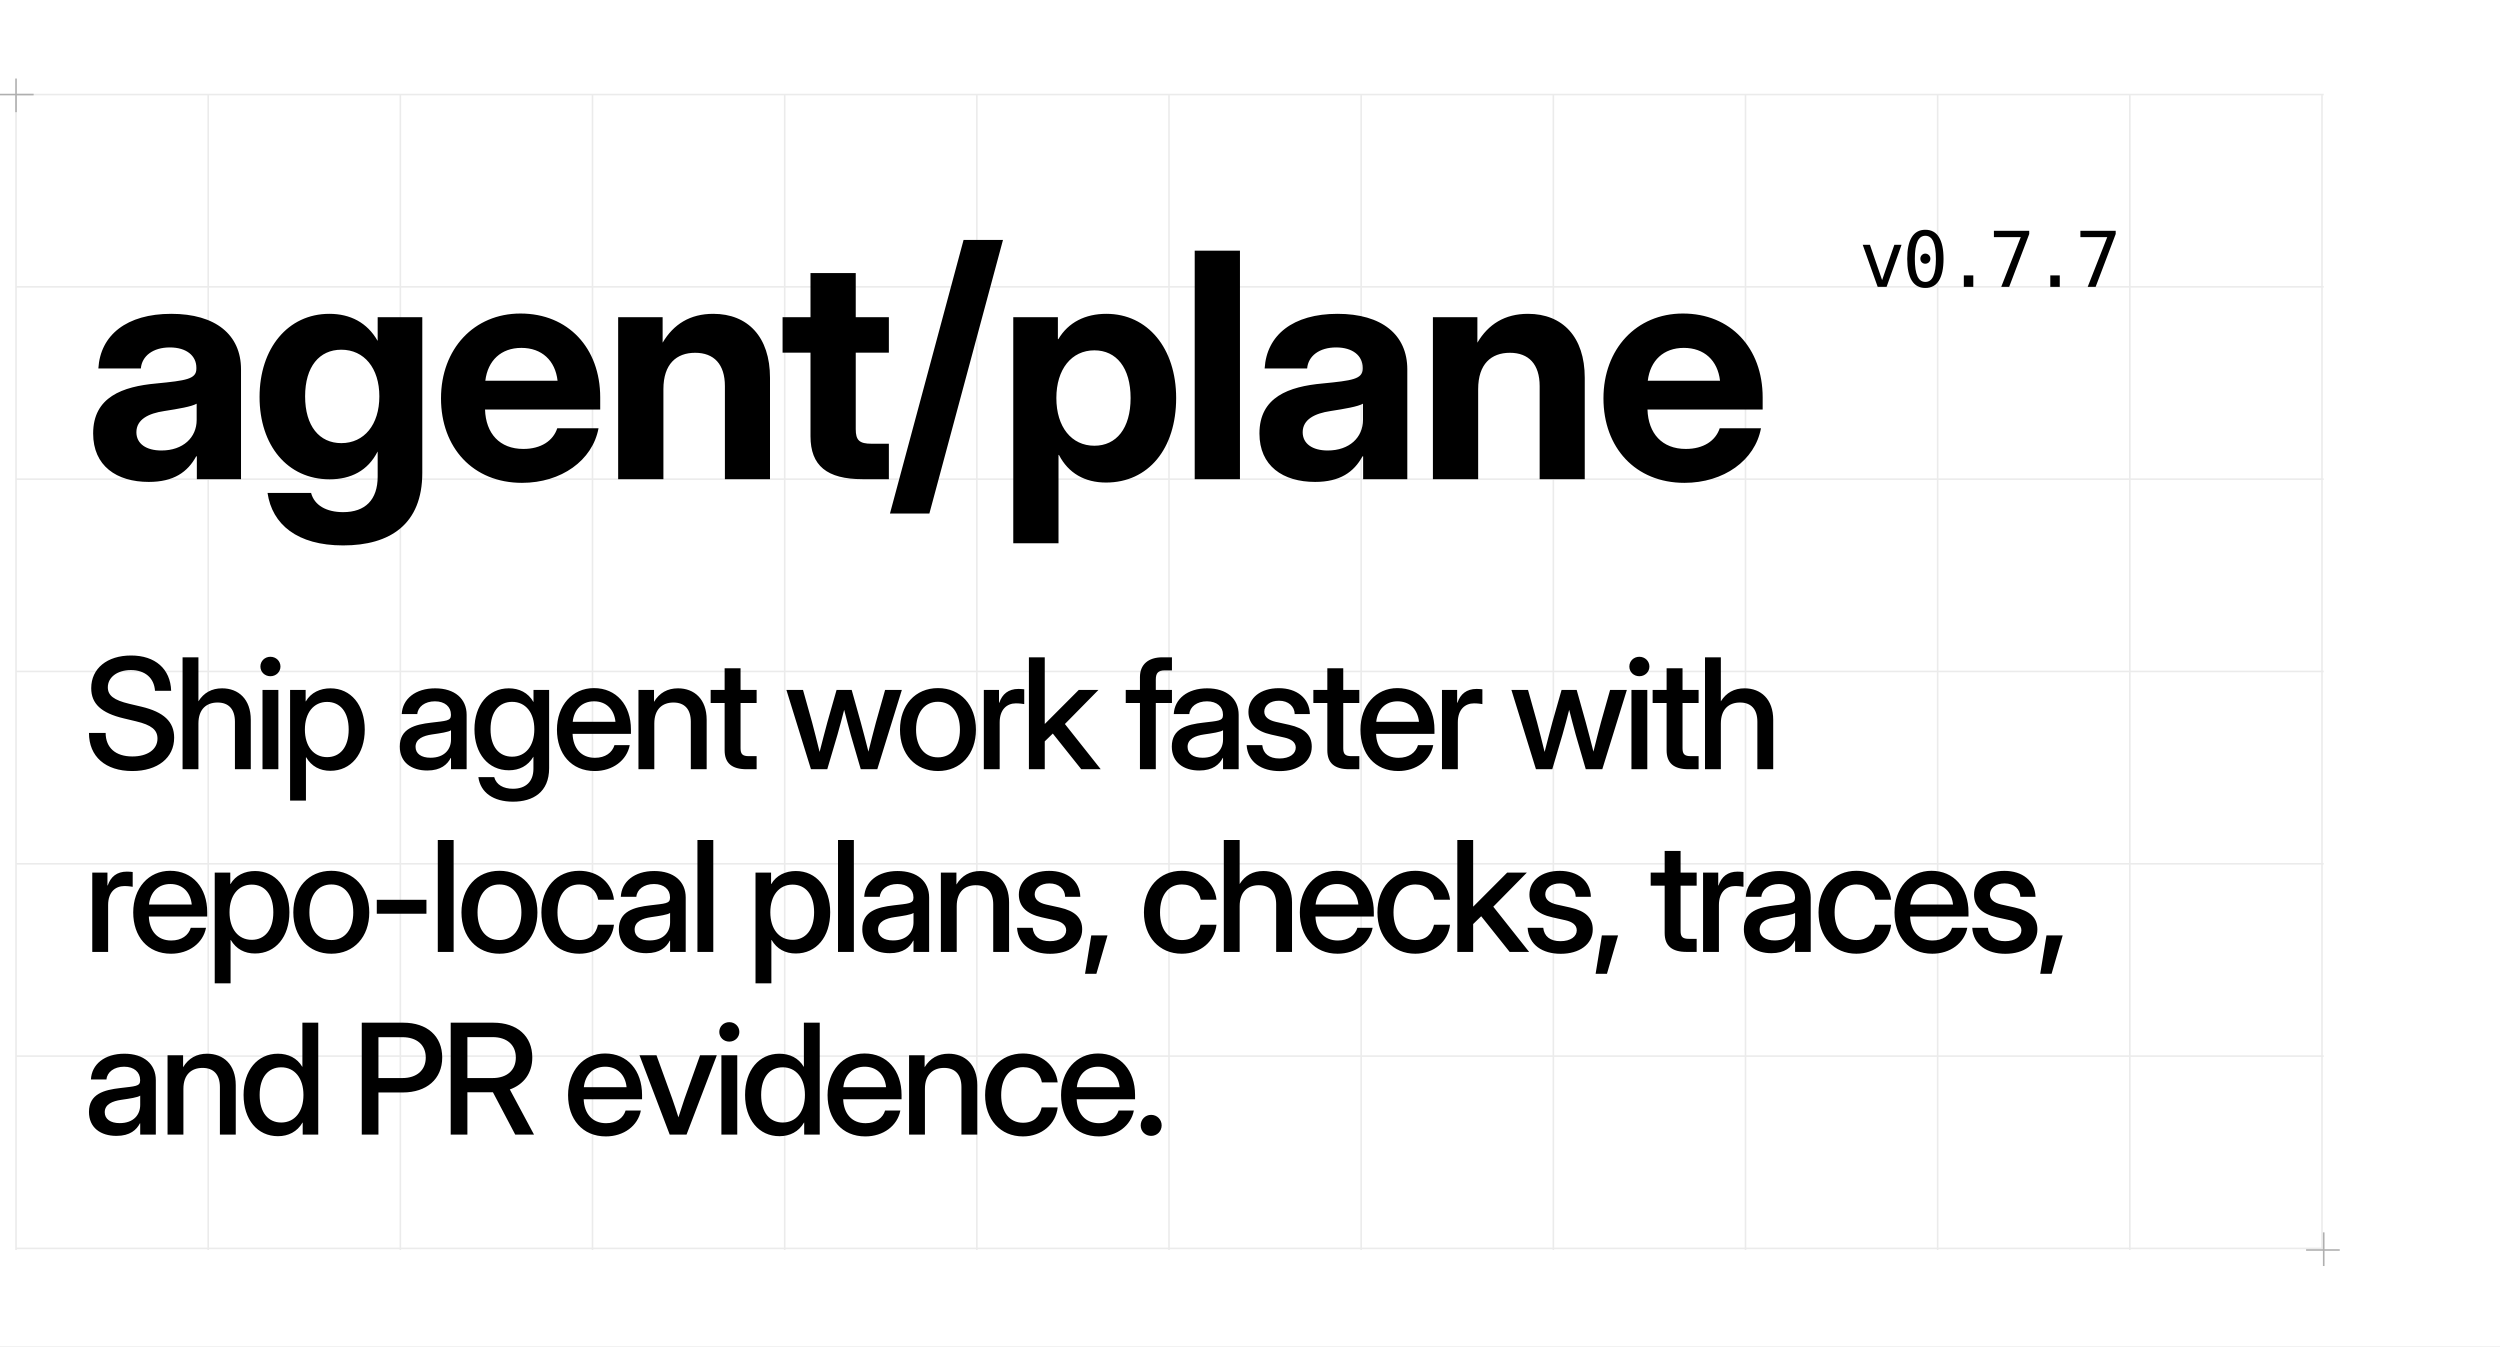
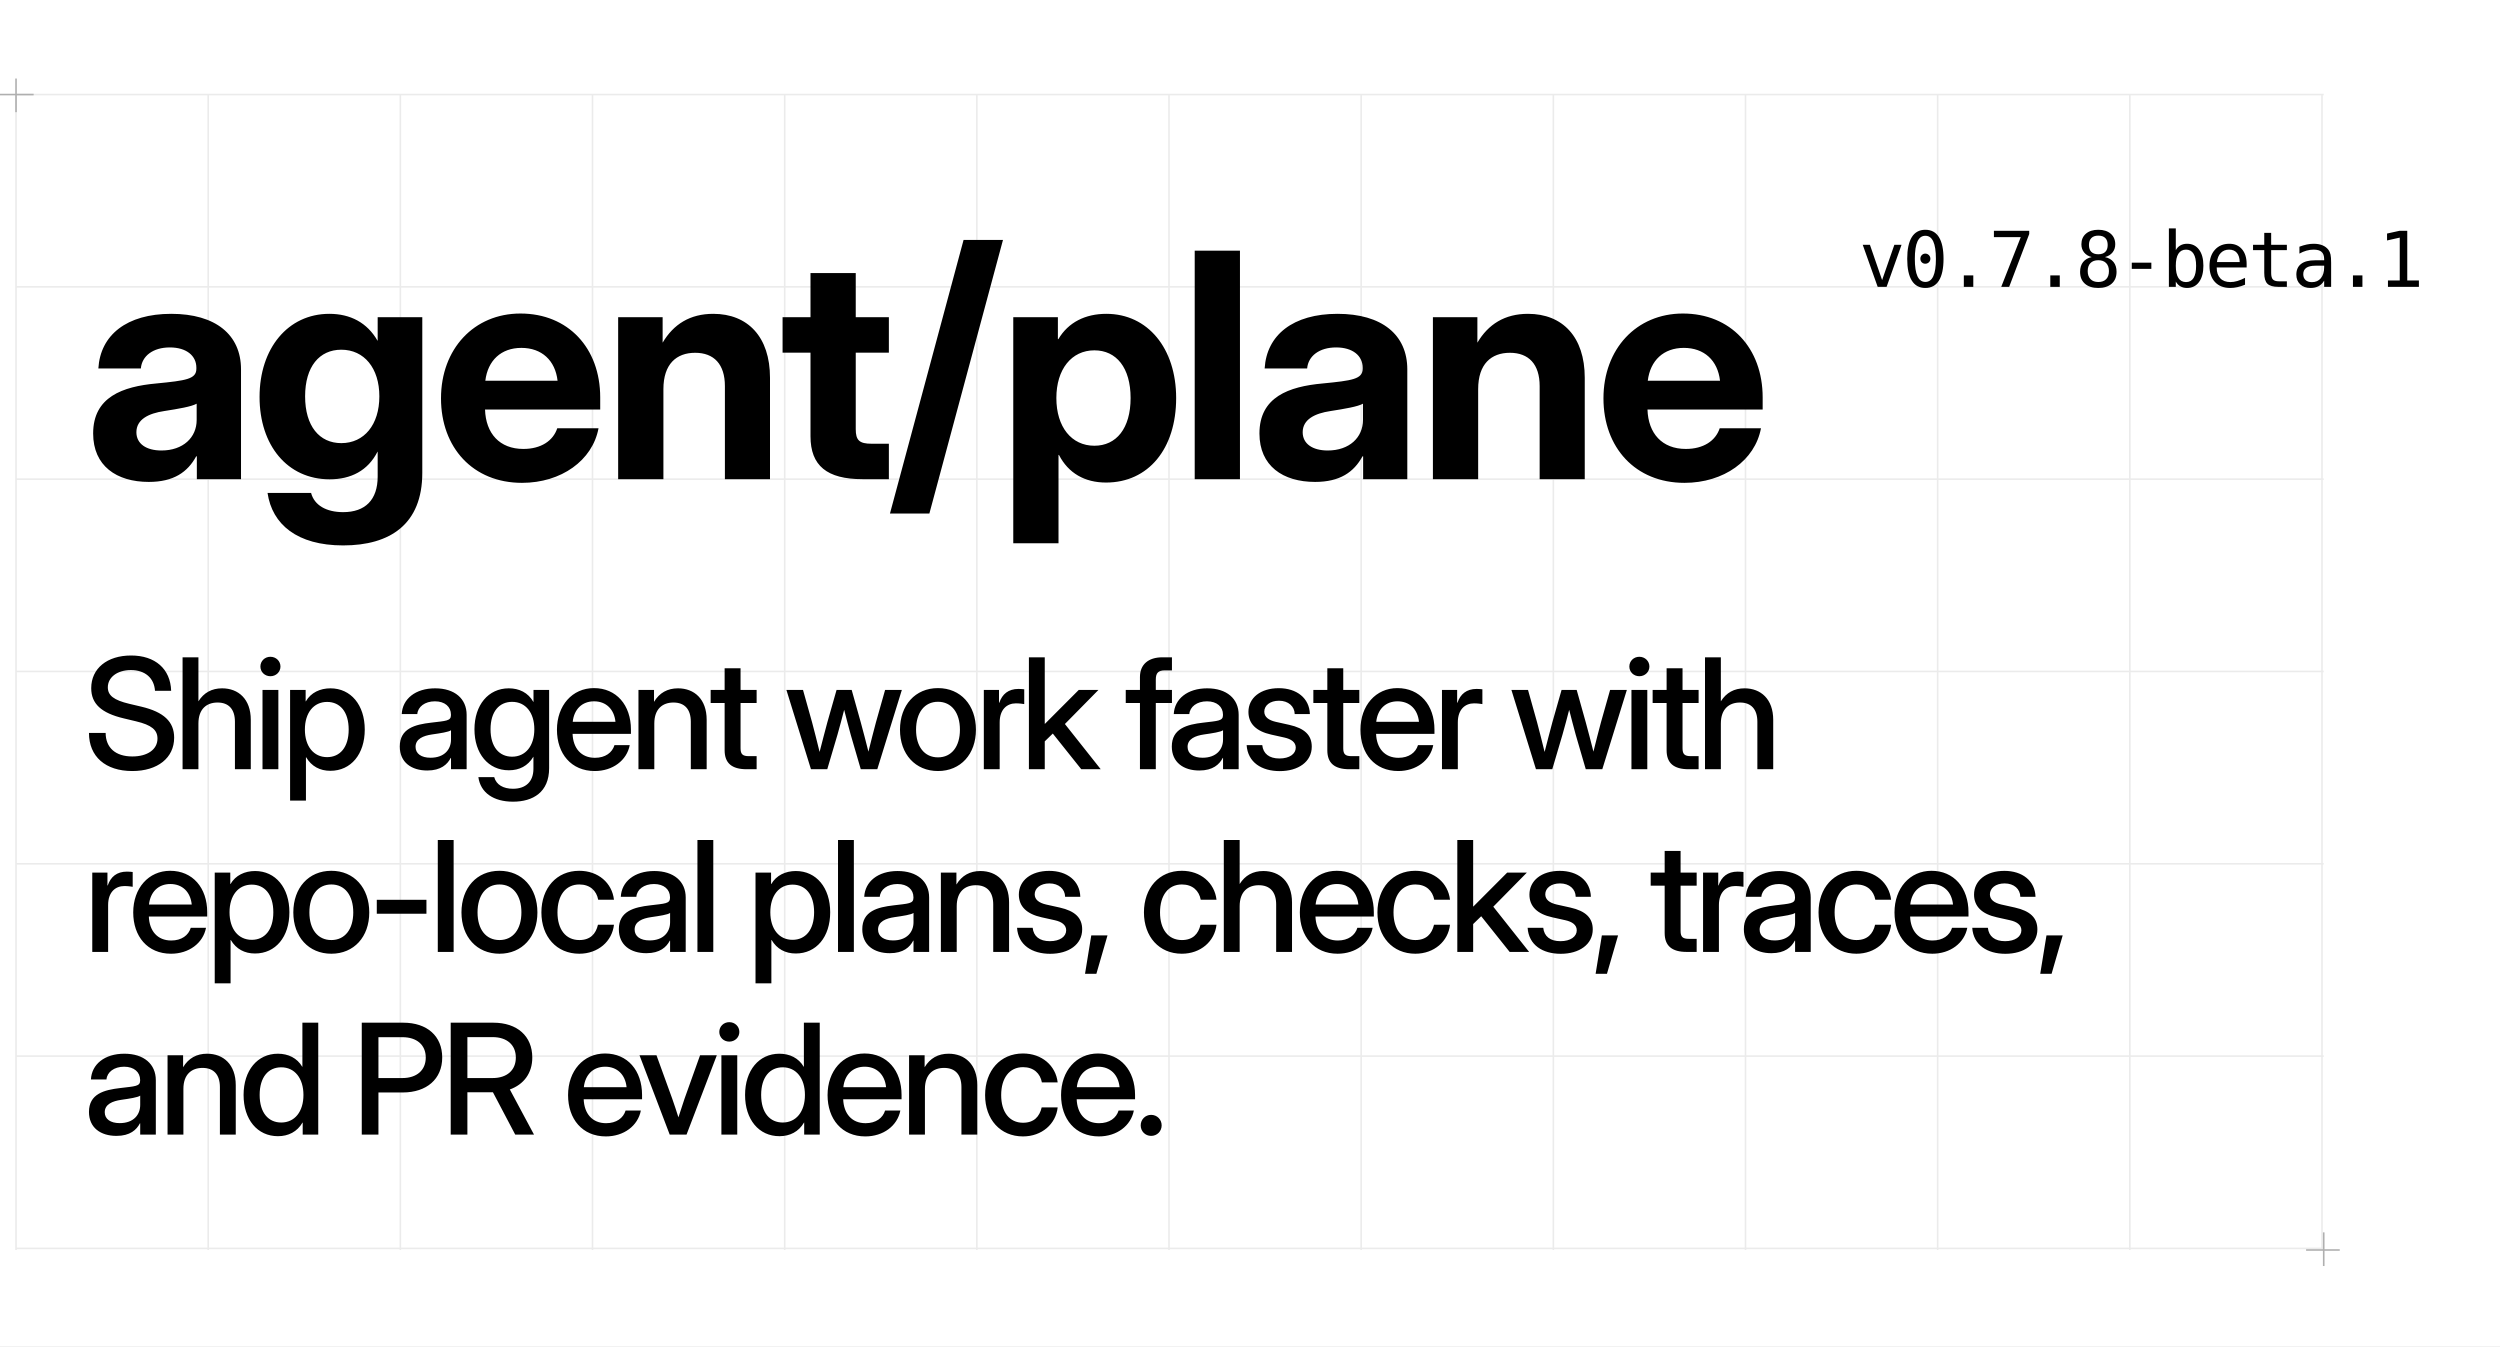
<svg xmlns="http://www.w3.org/2000/svg" width="1560" height="840" viewBox="0 0 1560 840">
  <style>
  .display { font-family: 'Geist', 'Inter Display', 'Inter', 'Arial', sans-serif; }
  .pixel { font-family: 'Geist Pixel', 'PT Mono', 'DejaVu Sans Mono', 'Menlo', monospace; }
</style>
  <rect width="1560" height="840" fill="#FFFFFF" />
  <line x1="10.00" y1="59" x2="10.00" y2="780" stroke="#EBEBEB" stroke-width="1" />
  <line x1="129.91" y1="59" x2="129.91" y2="780" stroke="#EBEBEB" stroke-width="1" />
  <line x1="249.82" y1="59" x2="249.82" y2="780" stroke="#EBEBEB" stroke-width="1" />
  <line x1="369.73" y1="59" x2="369.73" y2="780" stroke="#EBEBEB" stroke-width="1" />
  <line x1="489.64" y1="59" x2="489.64" y2="780" stroke="#EBEBEB" stroke-width="1" />
  <line x1="609.55" y1="59" x2="609.55" y2="780" stroke="#EBEBEB" stroke-width="1" />
  <line x1="729.46" y1="59" x2="729.46" y2="780" stroke="#EBEBEB" stroke-width="1" />
  <line x1="849.37" y1="59" x2="849.37" y2="780" stroke="#EBEBEB" stroke-width="1" />
  <line x1="969.28" y1="59" x2="969.28" y2="780" stroke="#EBEBEB" stroke-width="1" />
  <line x1="1089.19" y1="59" x2="1089.19" y2="780" stroke="#EBEBEB" stroke-width="1" />
  <line x1="1209.10" y1="59" x2="1209.10" y2="780" stroke="#EBEBEB" stroke-width="1" />
  <line x1="1329.01" y1="59" x2="1329.01" y2="780" stroke="#EBEBEB" stroke-width="1" />
  <line x1="1448.92" y1="59" x2="1448.92" y2="780" stroke="#EBEBEB" stroke-width="1" />
  <line x1="10" y1="59.00" x2="1450" y2="59.00" stroke="#EBEBEB" stroke-width="1" />
  <line x1="10" y1="179.00" x2="1450" y2="179.00" stroke="#EBEBEB" stroke-width="1" />
  <line x1="10" y1="299.00" x2="1450" y2="299.00" stroke="#EBEBEB" stroke-width="1" />
  <line x1="10" y1="419.00" x2="1450" y2="419.00" stroke="#EBEBEB" stroke-width="1" />
  <line x1="10" y1="539.00" x2="1450" y2="539.00" stroke="#EBEBEB" stroke-width="1" />
  <line x1="10" y1="659.00" x2="1450" y2="659.00" stroke="#EBEBEB" stroke-width="1" />
  <line x1="10" y1="779.00" x2="1450" y2="779.00" stroke="#EBEBEB" stroke-width="1" />
  <path d="M0 59H21M10 49V70M1439 780H1460M1450 769V790" stroke="#AFAFAF" stroke-width="1" />
  <text class="display" x="52" y="299" font-size="196" font-weight="700" letter-spacing="-0.02em" fill="#000000">agent/plane</text>
-   <text class="pixel" x="1160" y="179" font-size="48" font-weight="400" letter-spacing="-0.04em" fill="#000000">v0.7.7</text>
+   <text class="pixel" x="1160" y="179" font-size="48" font-weight="400" letter-spacing="-0.04em" fill="#000000">v0.7.8-beta.1</text>
  <text class="display" font-size="96" font-weight="500" line-height="114" letter-spacing="-0.04em" fill="#000000">
    <tspan x="52" y="480">Ship agent work faster with</tspan>
    <tspan x="52" y="594">repo-local plans, checks, traces,</tspan>
    <tspan x="52" y="708">and PR evidence.</tspan>
  </text>
</svg>
